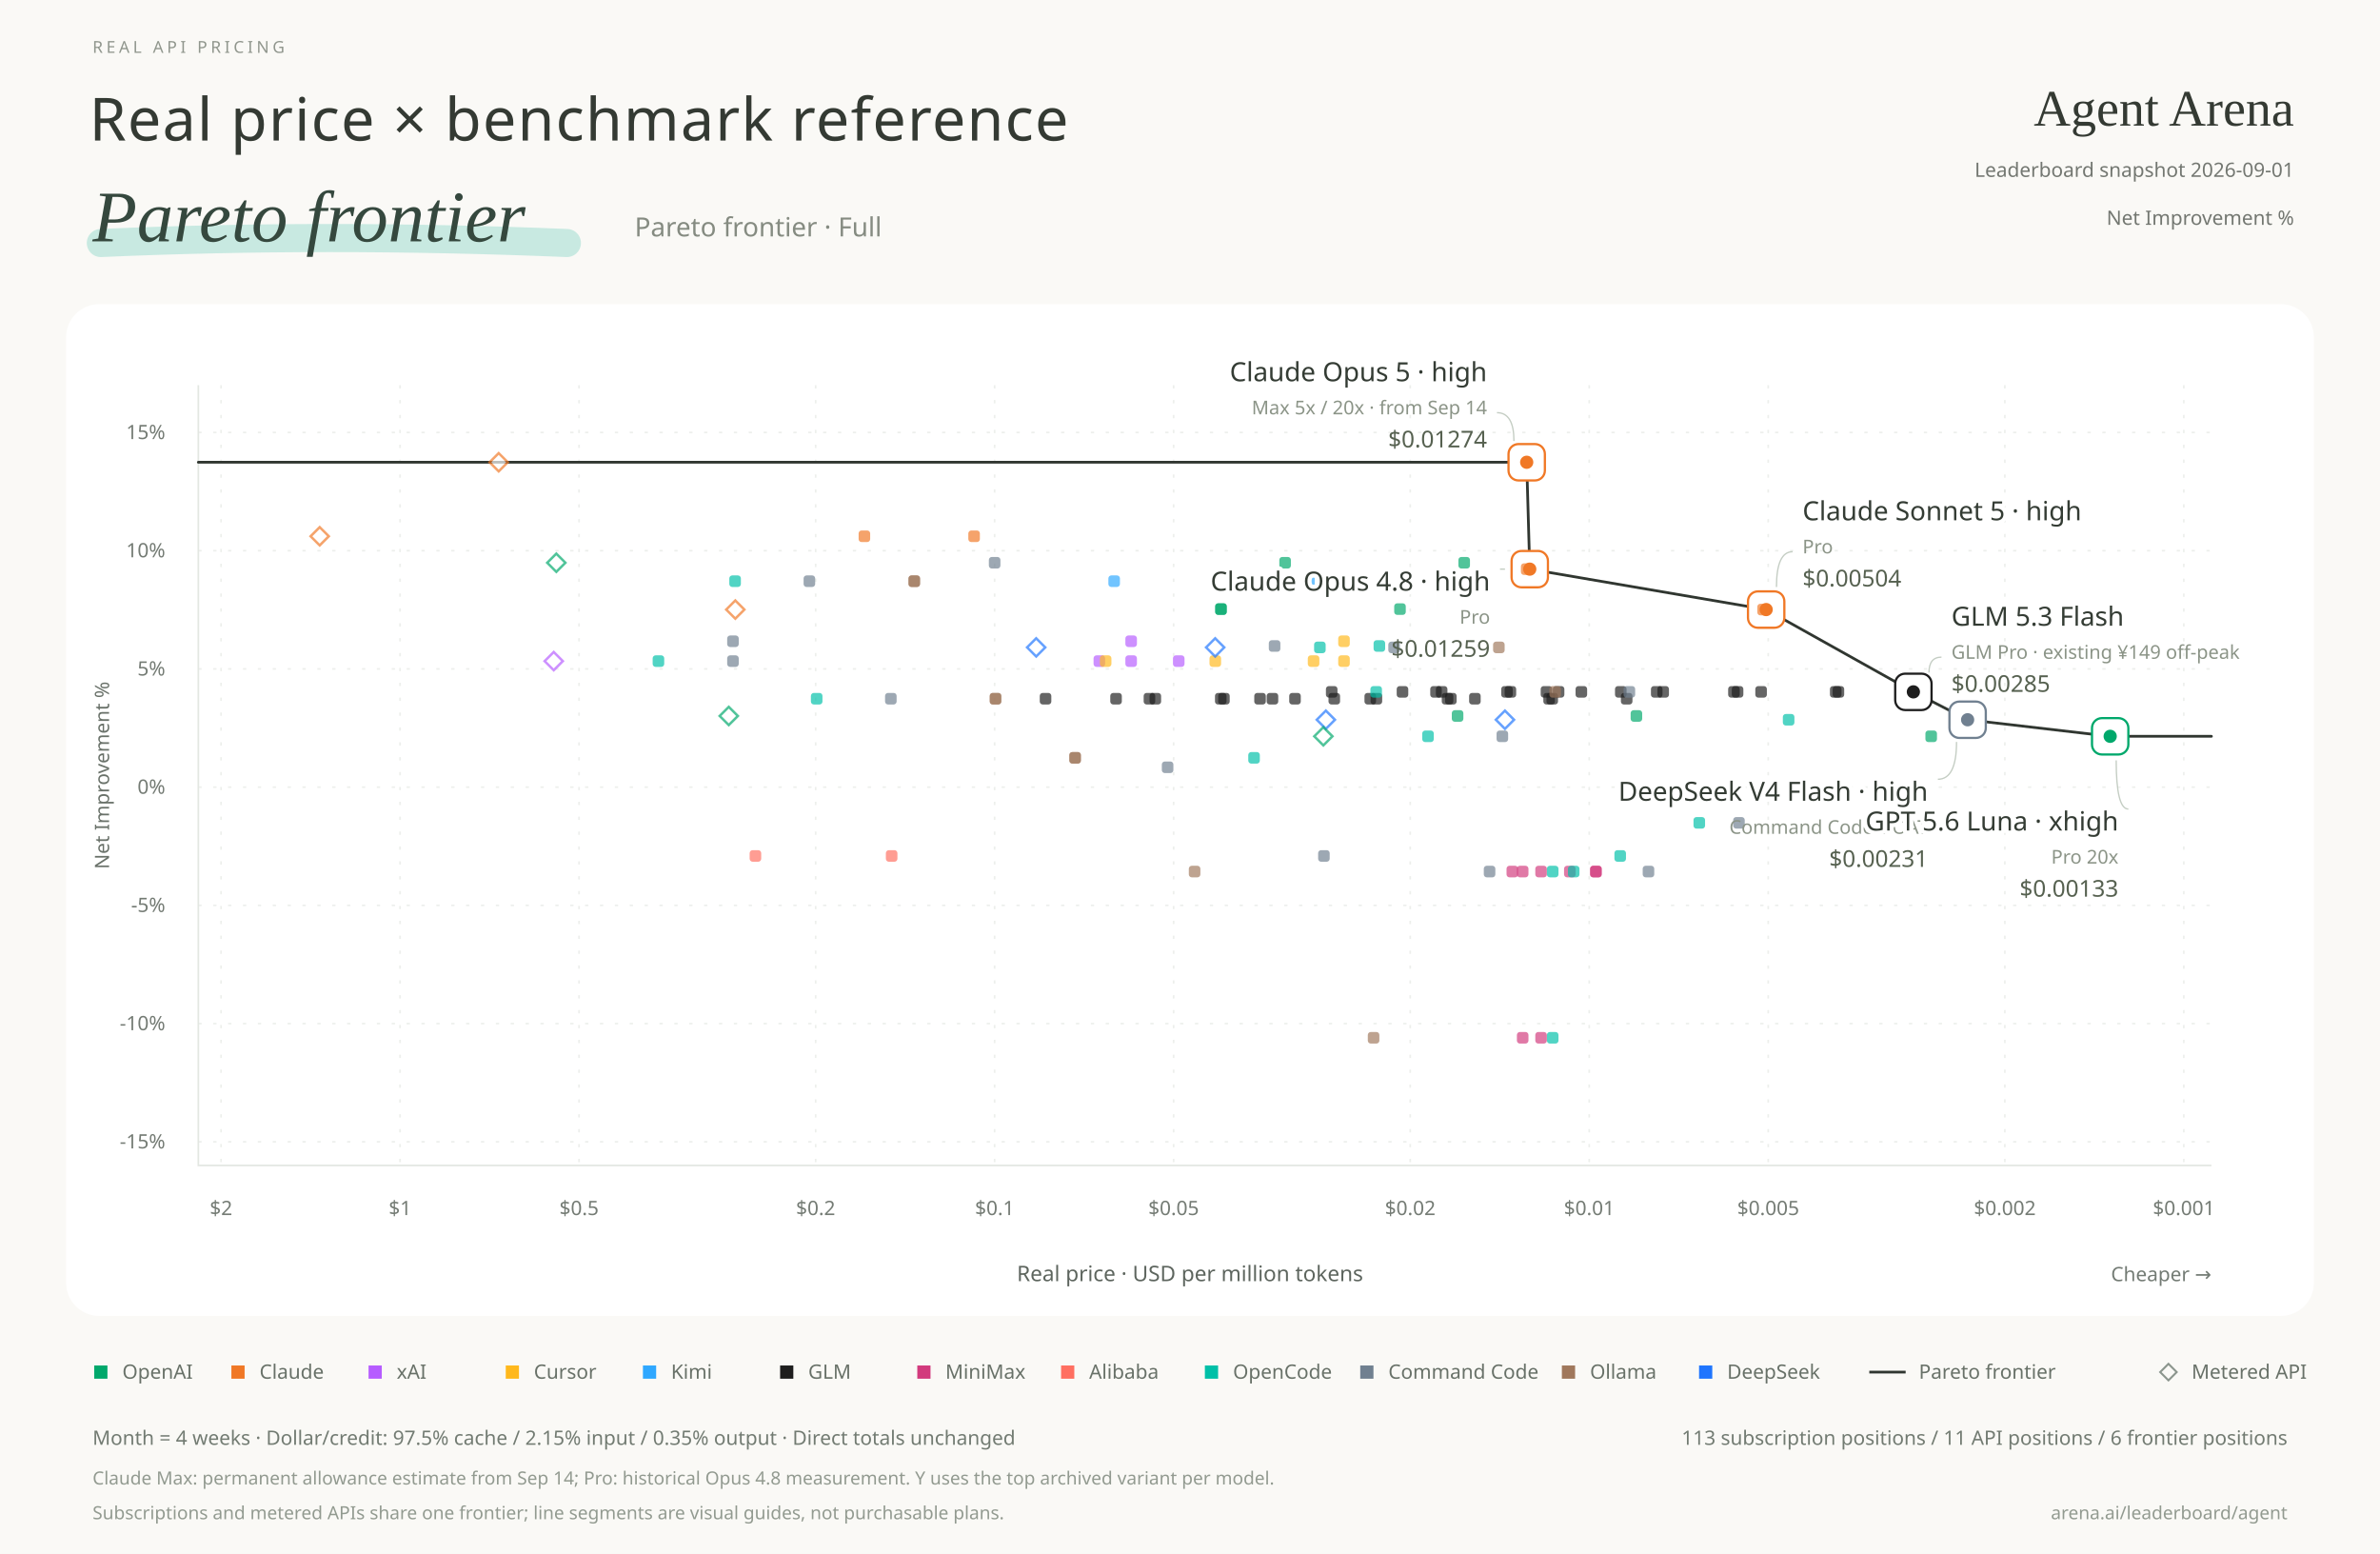
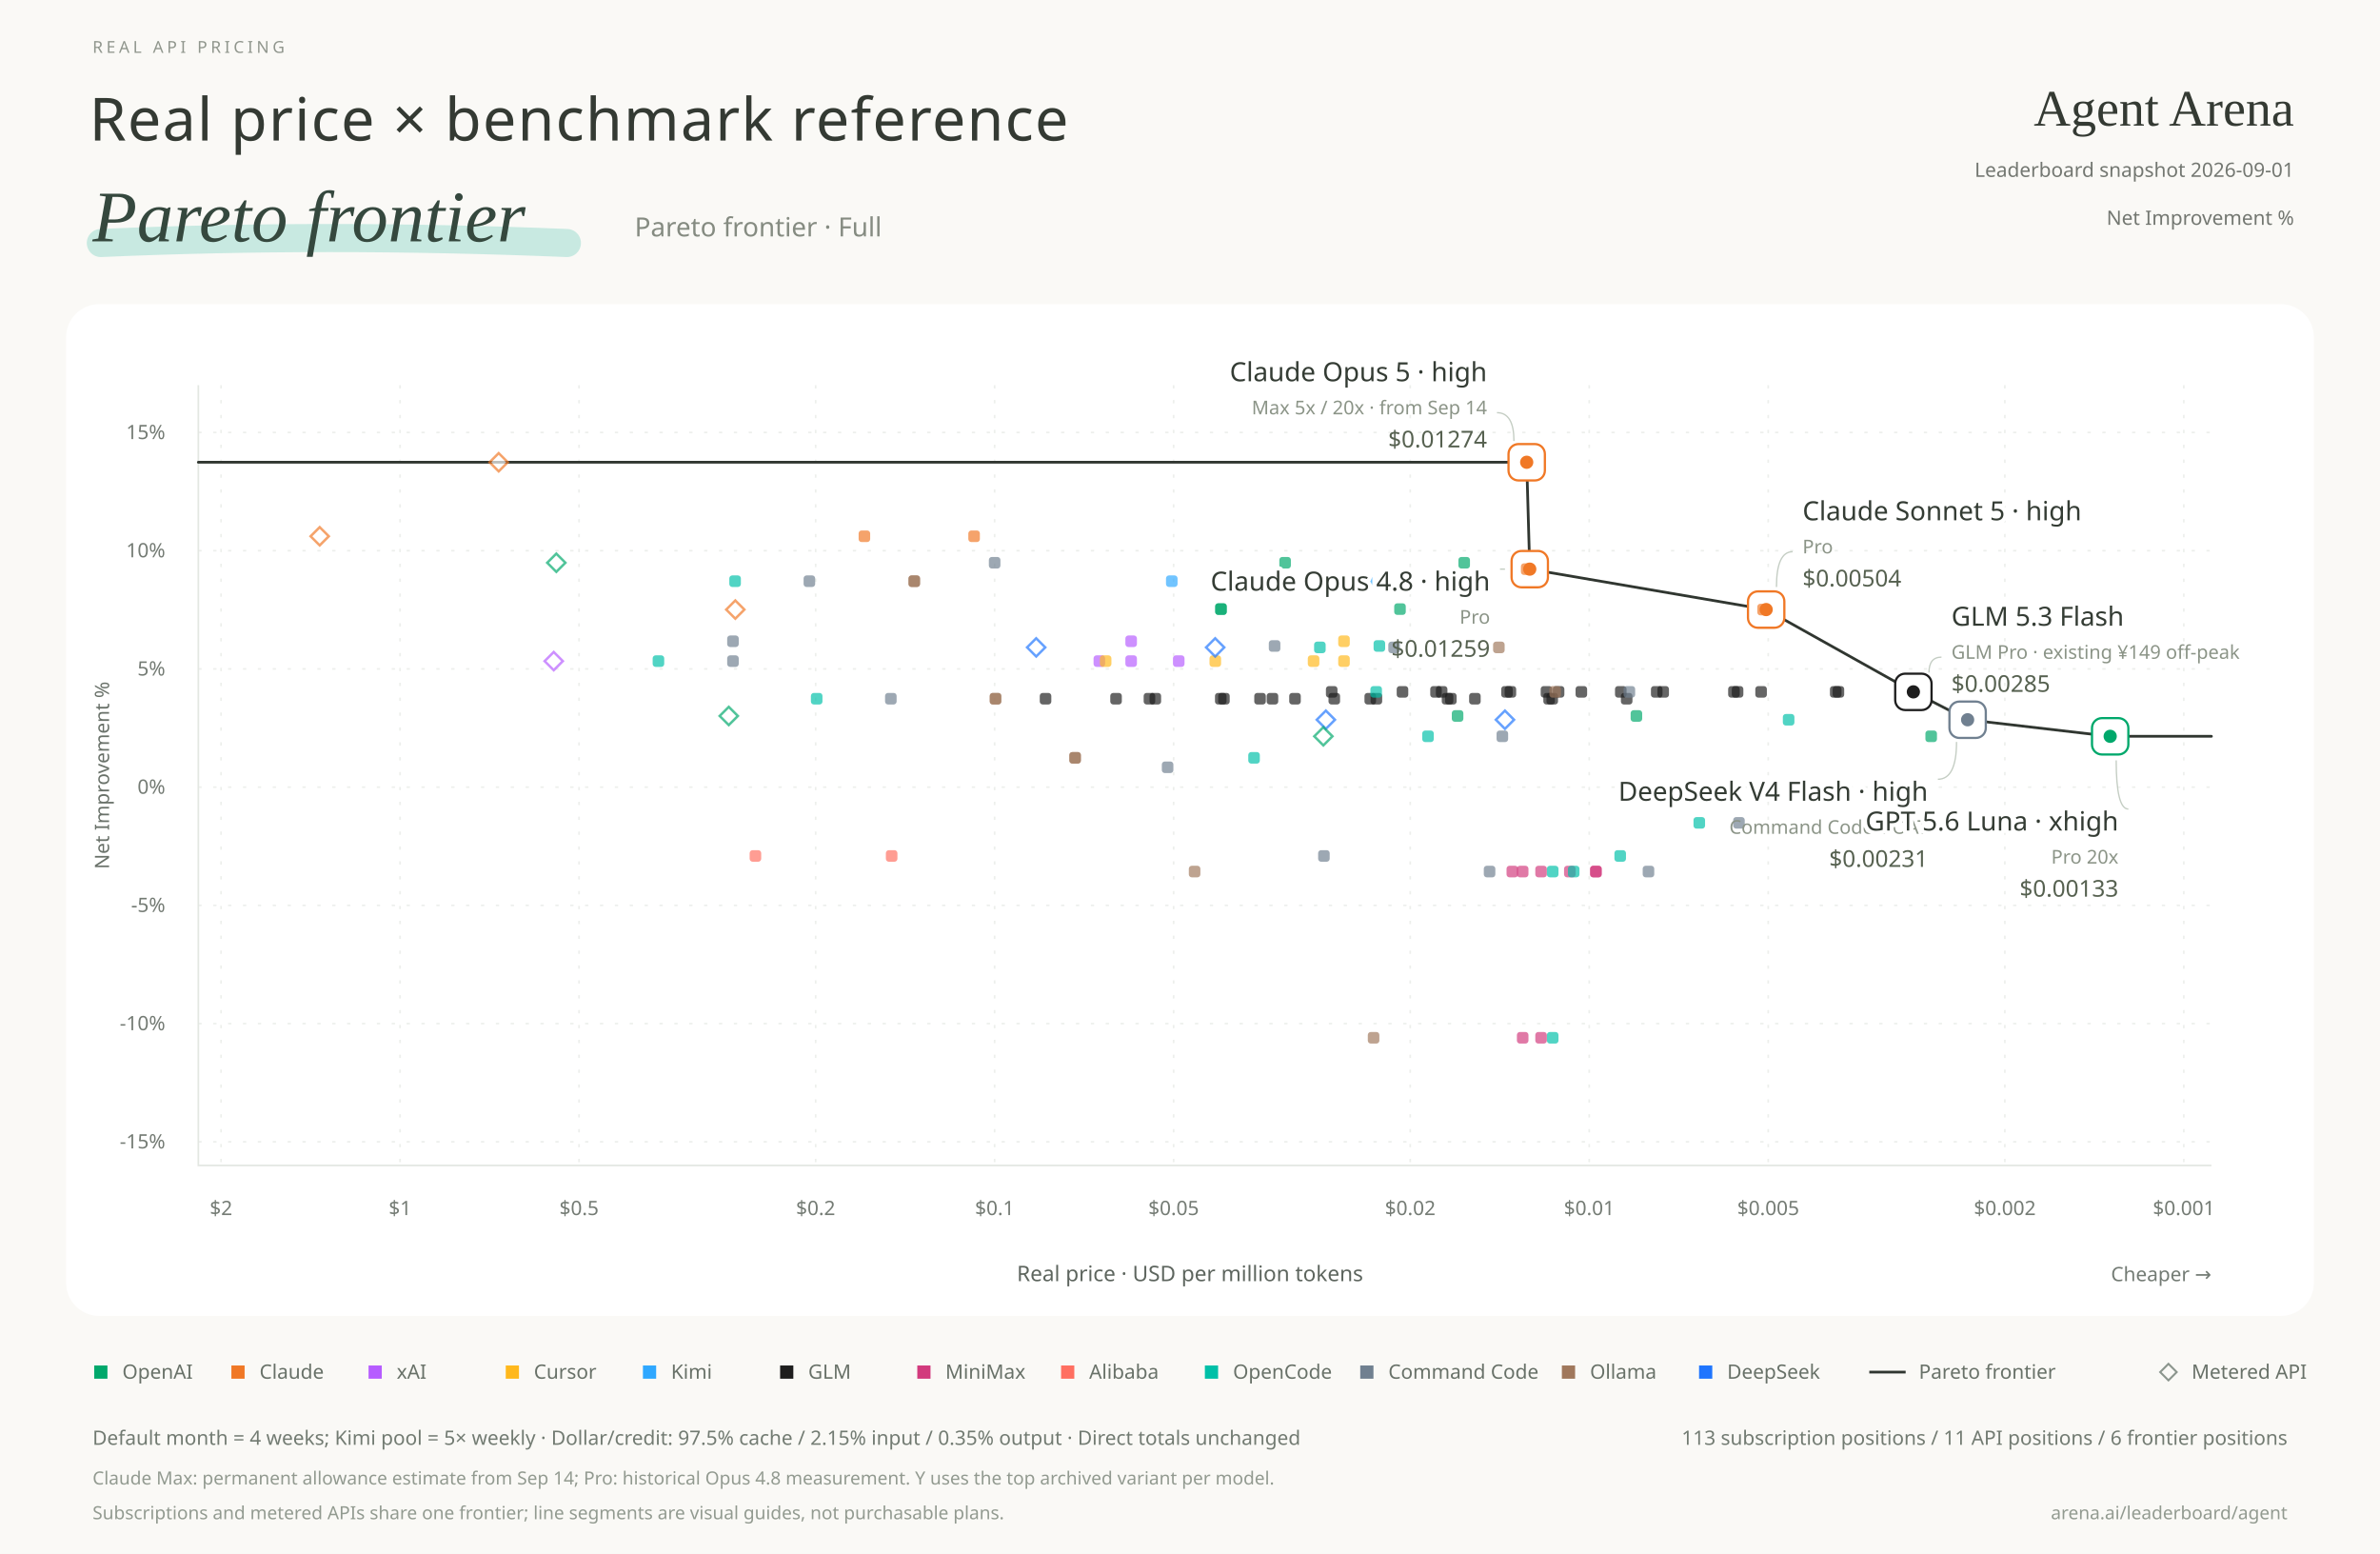
<svg xmlns="http://www.w3.org/2000/svg" width="1440" height="940" viewBox="0 0 1440 940" role="img" aria-labelledby="title desc">
  <style>text{font-family:"Microsoft YaHei","Segoe UI",sans-serif} .serif{font-family:"Times New Roman",serif} .number{font-family:"Segoe UI",sans-serif;font-variant-numeric:tabular-nums} .label-name{paint-order:stroke;stroke:#fff;stroke-width:5px;stroke-linejoin:round} .point:hover{opacity:1}</style>
  <rect width="1440" height="940" fill="#FAF9F6" />
  <text x="56.000" y="32.000" font-size="10" fill="#90968D" text-anchor="start" font-weight="400" letter-spacing="2.1">REAL API PRICING</text>
  <text x="54.000" y="85.000" font-size="36" fill="#343A33" text-anchor="start" font-weight="300" letter-spacing=".8">Real price × benchmark reference</text>
  <path d="M61 147 Q197 141 343 147" stroke="#9FDDD0" stroke-width="17" stroke-linecap="round" opacity=".55" fill="none" />
  <text x="56.000" y="146.000" font-size="44" fill="#35483E" text-anchor="start" font-weight="400" class="serif" font-style="italic">Pareto frontier</text>
  <text x="384.000" y="143.000" font-size="16" fill="#858B81" text-anchor="start" font-weight="300">Pareto frontier · Full</text>
  <text x="1388.000" y="76.000" font-size="31" fill="#343A33" text-anchor="end" font-weight="400" class="serif">Agent Arena</text>
  <text x="1388.000" y="107.000" font-size="12" fill="#737771" text-anchor="end" font-weight="400">Leaderboard snapshot  2026-09-01</text>
  <text x="1388.000" y="136.000" font-size="12" fill="#737771" text-anchor="end" font-weight="400">Net Improvement %</text>
  <rect x="40" y="184" width="1360" height="612" rx="20" fill="#FFFFFF" />
  <path d="M1321.304 233V705" stroke="#E8EBE7" stroke-dasharray="2 7" opacity=".8" />
  <text x="1321.304" y="735.000" font-size="12" fill="#747B74" text-anchor="middle" font-weight="400" class="number">$0.001</text>
  <path d="M1213.008 233V705" stroke="#E8EBE7" stroke-dasharray="2 7" opacity=".8" />
  <text x="1213.008" y="735.000" font-size="12" fill="#747B74" text-anchor="middle" font-weight="400" class="number">$0.002</text>
  <path d="M1069.848 233V705" stroke="#E8EBE7" stroke-dasharray="2 7" opacity=".8" />
  <text x="1069.848" y="735.000" font-size="12" fill="#747B74" text-anchor="middle" font-weight="400" class="number">$0.005</text>
  <path d="M961.552 233V705" stroke="#E8EBE7" stroke-dasharray="2 7" opacity=".8" />
  <text x="961.552" y="735.000" font-size="12" fill="#747B74" text-anchor="middle" font-weight="400" class="number">$0.01</text>
  <path d="M853.255 233V705" stroke="#E8EBE7" stroke-dasharray="2 7" opacity=".8" />
  <text x="853.255" y="735.000" font-size="12" fill="#747B74" text-anchor="middle" font-weight="400" class="number">$0.02</text>
  <path d="M710.095 233V705" stroke="#E8EBE7" stroke-dasharray="2 7" opacity=".8" />
  <text x="710.095" y="735.000" font-size="12" fill="#747B74" text-anchor="middle" font-weight="400" class="number">$0.05</text>
  <path d="M601.799 233V705" stroke="#E8EBE7" stroke-dasharray="2 7" opacity=".8" />
  <text x="601.799" y="735.000" font-size="12" fill="#747B74" text-anchor="middle" font-weight="400" class="number">$0.1</text>
  <path d="M493.503 233V705" stroke="#E8EBE7" stroke-dasharray="2 7" opacity=".8" />
  <text x="493.503" y="735.000" font-size="12" fill="#747B74" text-anchor="middle" font-weight="400" class="number">$0.2</text>
  <path d="M350.343 233V705" stroke="#E8EBE7" stroke-dasharray="2 7" opacity=".8" />
  <text x="350.343" y="735.000" font-size="12" fill="#747B74" text-anchor="middle" font-weight="400" class="number">$0.5</text>
  <path d="M242.047 233V705" stroke="#E8EBE7" stroke-dasharray="2 7" opacity=".8" />
  <text x="242.047" y="735.000" font-size="12" fill="#747B74" text-anchor="middle" font-weight="400" class="number">$1</text>
  <path d="M133.751 233V705" stroke="#E8EBE7" stroke-dasharray="2 7" opacity=".8" />
  <text x="133.751" y="735.000" font-size="12" fill="#747B74" text-anchor="middle" font-weight="400" class="number">$2</text>
  <path d="M120 690.697H1338" stroke="#E8EBE7" stroke-dasharray="2 7" opacity=".8" />
  <text x="100.000" y="694.697" font-size="12" fill="#747B74" text-anchor="end" font-weight="400" class="number">-15%</text>
  <path d="M120 619.182H1338" stroke="#E8EBE7" stroke-dasharray="2 7" opacity=".8" />
  <text x="100.000" y="623.182" font-size="12" fill="#747B74" text-anchor="end" font-weight="400" class="number">-10%</text>
  <path d="M120 547.667H1338" stroke="#E8EBE7" stroke-dasharray="2 7" opacity=".8" />
  <text x="100.000" y="551.667" font-size="12" fill="#747B74" text-anchor="end" font-weight="400" class="number">-5%</text>
  <path d="M120 476.152H1338" stroke="#E8EBE7" stroke-dasharray="2 7" opacity=".8" />
  <text x="100.000" y="480.152" font-size="12" fill="#747B74" text-anchor="end" font-weight="400" class="number">0%</text>
  <path d="M120 404.636H1338" stroke="#E8EBE7" stroke-dasharray="2 7" opacity=".8" />
  <text x="100.000" y="408.636" font-size="12" fill="#747B74" text-anchor="end" font-weight="400" class="number">5%</text>
  <path d="M120 333.121H1338" stroke="#E8EBE7" stroke-dasharray="2 7" opacity=".8" />
  <text x="100.000" y="337.121" font-size="12" fill="#747B74" text-anchor="end" font-weight="400" class="number">10%</text>
  <path d="M120 261.606H1338" stroke="#E8EBE7" stroke-dasharray="2 7" opacity=".8" />
  <text x="100.000" y="265.606" font-size="12" fill="#747B74" text-anchor="end" font-weight="400" class="number">15%</text>
  <path d="M120 233V705H1338" fill="none" stroke="#E3E7E2" />
  <text x="66.000" y="469.000" font-size="12" fill="#697169" text-anchor="middle" font-weight="400" transform="rotate(-90 66 469.0)">Net Improvement %</text>
  <text x="720.000" y="775.000" font-size="13" fill="#5D655E" text-anchor="middle" font-weight="400">Real price · USD per million tokens</text>
  <text x="1338.000" y="775.000" font-size="12" fill="#737B74" text-anchor="end" font-weight="400">Cheaper →</text>
  <path id="frontier" d="M120.000,279.628 L923.717,279.628 L925.567,344.278 L1068.603,368.736 L1157.672,418.510 L1190.494,435.388 L1276.748,445.400 L1338.000,445.400" fill="none" stroke="#303630" stroke-width="1.65" stroke-linecap="round" stroke-linejoin="round" />
  <g class="point" data-billing="subscription" data-frontier="false" data-price="0.03247" data-score="9.49" data-x="777.545" data-y="340.416" transform="translate(777.545 340.416)">
    <rect x="-3.5" y="-3.5" width="7" height="7" rx="1.8" fill="#00A86B" opacity=".68" />
  </g>
  <g class="point" data-billing="subscription" data-frontier="false" data-price="0.01623" data-score="9.49" data-x="885.889" data-y="340.416" transform="translate(885.889 340.416)">
    <rect x="-3.5" y="-3.5" width="7" height="7" rx="1.8" fill="#00A86B" opacity=".68" />
  </g>
  <g class="point" data-billing="subscription" data-frontier="false" data-price="0.00266" data-score="2.15" data-x="1168.452" data-y="445.400" transform="translate(1168.452 445.400)">
    <rect x="-3.5" y="-3.5" width="7" height="7" rx="1.8" fill="#00A86B" opacity=".68" />
  </g>
  <g class="point" data-billing="subscription" data-frontier="true" data-price="0.00133" data-score="2.15" data-x="1276.748" data-y="445.400" transform="translate(1276.748 445.400)">
    <rect x="-11" y="-11" width="22" height="22" rx="6" fill="#FFF" stroke="#00A86B" stroke-width="1.35" />
    <circle r="4" fill="#00A86B" />
  </g>
  <g class="point" data-billing="subscription" data-frontier="true" data-price="0.01259" data-score="9.22" data-x="925.567" data-y="344.278" transform="translate(925.567 344.278)">
    <rect x="-11" y="-11" width="22" height="22" rx="6" fill="#FFF" stroke="#F07826" stroke-width="1.35" />
    <circle r="4" fill="#F07826" />
  </g>
  <g class="point" data-billing="subscription" data-frontier="true" data-price="0.01274" data-score="13.74" data-x="923.717" data-y="279.628" transform="translate(923.717 279.628)">
    <rect x="-11" y="-11" width="22" height="22" rx="6" fill="#FFF" stroke="#F07826" stroke-width="1.35" />
    <circle r="4" fill="#F07826" />
  </g>
  <g class="point" data-billing="subscription" data-frontier="false" data-price="0.05894" data-score="5.33" data-x="684.395" data-y="399.916" transform="translate(684.395 399.916)">
    <rect x="-3.5" y="-3.5" width="7" height="7" rx="1.8" fill="#B65CFF" opacity=".68" />
  </g>
  <g class="point" data-billing="subscription" data-frontier="false" data-price="0.04902" data-score="5.33" data-x="713.188" data-y="399.916" transform="translate(713.188 399.916)">
    <rect x="-3.5" y="-3.5" width="7" height="7" rx="1.8" fill="#B65CFF" opacity=".68" />
  </g>
  <g class="point" data-billing="subscription" data-frontier="false" data-price="0.06667" data-score="5.33" data-x="665.141" data-y="399.916" transform="translate(665.141 399.916)">
    <rect x="-3.5" y="-3.5" width="7" height="7" rx="1.8" fill="#B65CFF" opacity=".68" />
  </g>
  <g class="point" data-billing="subscription" data-frontier="false" data-price="0.02585" data-score="5.33" data-x="813.168" data-y="399.916" transform="translate(813.168 399.916)">
    <rect x="-3.5" y="-3.5" width="7" height="7" rx="1.8" fill="#FFB81C" opacity=".68" />
  </g>
  <g class="point" data-billing="subscription" data-frontier="false" data-price="0.06506" data-score="5.33" data-x="668.960" data-y="399.916" transform="translate(668.960 399.916)">
    <rect x="-3.5" y="-3.5" width="7" height="7" rx="1.8" fill="#FFB81C" opacity=".68" />
  </g>
  <g class="point" data-billing="subscription" data-frontier="false" data-price="0.04255" data-score="5.33" data-x="735.303" data-y="399.916" transform="translate(735.303 399.916)">
    <rect x="-3.5" y="-3.5" width="7" height="7" rx="1.8" fill="#FFB81C" opacity=".68" />
  </g>
  <g class="point" data-billing="subscription" data-frontier="false" data-price="0.02908" data-score="5.33" data-x="794.772" data-y="399.916" transform="translate(794.772 399.916)">
    <rect x="-3.5" y="-3.5" width="7" height="7" rx="1.8" fill="#FFB81C" opacity=".68" />
  </g>
-   <g class="point" data-billing="subscription" data-frontier="false" data-price="0.02529" data-score="8.71" data-x="816.590" data-y="351.572" transform="translate(816.590 351.572)">
+   <g class="point" data-billing="subscription" data-frontier="false" data-price="0.02023" data-score="8.71" data-x="851.469" data-y="351.572" transform="translate(851.469 351.572)">
    <rect x="-3.5" y="-3.5" width="7" height="7" rx="1.8" fill="#2FA8FF" opacity=".68" />
  </g>
-   <g class="point" data-billing="subscription" data-frontier="false" data-price="0.06295" data-score="8.71" data-x="674.111" data-y="351.572" transform="translate(674.111 351.572)">
+   <g class="point" data-billing="subscription" data-frontier="false" data-price="0.05036" data-score="8.71" data-x="708.975" data-y="351.572" transform="translate(708.975 351.572)">
    <rect x="-3.5" y="-3.5" width="7" height="7" rx="1.8" fill="#2FA8FF" opacity=".68" />
  </g>
-   <g class="point" data-billing="subscription" data-frontier="false" data-price="0.02961" data-score="8.71" data-x="791.950" data-y="351.572" transform="translate(791.950 351.572)">
+   <g class="point" data-billing="subscription" data-frontier="false" data-price="0.02369" data-score="8.71" data-x="826.801" data-y="351.572" transform="translate(826.801 351.572)">
    <rect x="-3.5" y="-3.5" width="7" height="7" rx="1.8" fill="#2FA8FF" opacity=".68" />
  </g>
  <g class="point" data-billing="subscription" data-frontier="false" data-price="0.08211" data-score="3.74" data-x="632.595" data-y="422.658" transform="translate(632.595 422.658)">
    <rect x="-3.5" y="-3.5" width="7" height="7" rx="1.8" fill="#1E1E1E" opacity=".68" />
  </g>
  <g class="point" data-billing="subscription" data-frontier="false" data-price="0.05491" data-score="3.74" data-x="695.460" data-y="422.658" transform="translate(695.460 422.658)">
    <rect x="-3.5" y="-3.5" width="7" height="7" rx="1.8" fill="#1E1E1E" opacity=".68" />
  </g>
  <g class="point" data-billing="subscription" data-frontier="false" data-price="0.04115" data-score="3.74" data-x="740.531" data-y="422.658" transform="translate(740.531 422.658)">
    <rect x="-3.5" y="-3.5" width="7" height="7" rx="1.8" fill="#1E1E1E" opacity=".68" />
  </g>
  <g class="point" data-billing="subscription" data-frontier="false" data-price="0.02711" data-score="4.03" data-x="805.732" data-y="418.510" transform="translate(805.732 418.510)">
    <rect x="-3.5" y="-3.5" width="7" height="7" rx="1.8" fill="#1E1E1E" opacity=".68" />
  </g>
  <g class="point" data-billing="subscription" data-frontier="false" data-price="0.0181" data-score="4.03" data-x="868.851" data-y="418.510" transform="translate(868.851 418.510)">
    <rect x="-3.5" y="-3.5" width="7" height="7" rx="1.8" fill="#1E1E1E" opacity=".68" />
  </g>
  <g class="point" data-billing="subscription" data-frontier="false" data-price="0.01357" data-score="4.03" data-x="913.856" data-y="418.510" transform="translate(913.856 418.510)">
    <rect x="-3.5" y="-3.5" width="7" height="7" rx="1.8" fill="#1E1E1E" opacity=".68" />
  </g>
  <g class="point" data-billing="subscription" data-frontier="false" data-price="0.0341" data-score="3.74" data-x="769.892" data-y="422.658" transform="translate(769.892 422.658)">
    <rect x="-3.5" y="-3.5" width="7" height="7" rx="1.8" fill="#1E1E1E" opacity=".68" />
  </g>
  <g class="point" data-billing="subscription" data-frontier="false" data-price="0.0228" data-score="3.74" data-x="832.784" data-y="422.658" transform="translate(832.784 422.658)">
    <rect x="-3.5" y="-3.5" width="7" height="7" rx="1.8" fill="#1E1E1E" opacity=".68" />
  </g>
  <g class="point" data-billing="subscription" data-frontier="false" data-price="0.01709" data-score="3.74" data-x="877.822" data-y="422.658" transform="translate(877.822 422.658)">
    <rect x="-3.5" y="-3.5" width="7" height="7" rx="1.8" fill="#1E1E1E" opacity=".68" />
  </g>
  <g class="point" data-billing="subscription" data-frontier="false" data-price="0.01126" data-score="4.03" data-x="943.010" data-y="418.510" transform="translate(943.010 418.510)">
    <rect x="-3.5" y="-3.5" width="7" height="7" rx="1.8" fill="#1E1E1E" opacity=".68" />
  </g>
  <g class="point" data-billing="subscription" data-frontier="false" data-price="0.00751" data-score="4.03" data-x="1006.290" data-y="418.510" transform="translate(1006.290 418.510)">
    <rect x="-3.5" y="-3.5" width="7" height="7" rx="1.8" fill="#1E1E1E" opacity=".68" />
  </g>
  <g class="point" data-billing="subscription" data-frontier="false" data-price="0.00563" data-score="4.03" data-x="1051.307" data-y="418.510" transform="translate(1051.307 418.510)">
    <rect x="-3.5" y="-3.5" width="7" height="7" rx="1.8" fill="#1E1E1E" opacity=".68" />
  </g>
  <g class="point" data-billing="subscription" data-frontier="false" data-price="0.06249" data-score="3.74" data-x="675.257" data-y="422.658" transform="translate(675.257 422.658)">
    <rect x="-3.5" y="-3.5" width="7" height="7" rx="1.8" fill="#1E1E1E" opacity=".68" />
  </g>
  <g class="point" data-billing="subscription" data-frontier="false" data-price="0.04166" data-score="3.74" data-x="738.606" data-y="422.658" transform="translate(738.606 422.658)">
    <rect x="-3.5" y="-3.5" width="7" height="7" rx="1.8" fill="#1E1E1E" opacity=".68" />
  </g>
  <g class="point" data-billing="subscription" data-frontier="false" data-price="0.03125" data-score="3.74" data-x="783.528" data-y="422.658" transform="translate(783.528 422.658)">
    <rect x="-3.5" y="-3.5" width="7" height="7" rx="1.8" fill="#1E1E1E" opacity=".68" />
  </g>
  <g class="point" data-billing="subscription" data-frontier="false" data-price="0.02061" data-score="4.03" data-x="848.561" data-y="418.510" transform="translate(848.561 418.510)">
    <rect x="-3.5" y="-3.5" width="7" height="7" rx="1.8" fill="#1E1E1E" opacity=".68" />
  </g>
  <g class="point" data-billing="subscription" data-frontier="false" data-price="0.01375" data-score="4.03" data-x="911.797" data-y="418.510" transform="translate(911.797 418.510)">
    <rect x="-3.5" y="-3.5" width="7" height="7" rx="1.8" fill="#1E1E1E" opacity=".68" />
  </g>
  <g class="point" data-billing="subscription" data-frontier="false" data-price="0.01031" data-score="4.03" data-x="956.782" data-y="418.510" transform="translate(956.782 418.510)">
    <rect x="-3.5" y="-3.5" width="7" height="7" rx="1.8" fill="#1E1E1E" opacity=".68" />
  </g>
  <g class="point" data-billing="subscription" data-frontier="false" data-price="0.01731" data-score="3.74" data-x="875.824" data-y="422.658" transform="translate(875.824 422.658)">
    <rect x="-3.5" y="-3.5" width="7" height="7" rx="1.8" fill="#1E1E1E" opacity=".68" />
  </g>
  <g class="point" data-billing="subscription" data-frontier="false" data-price="0.01154" data-score="3.74" data-x="939.173" data-y="422.658" transform="translate(939.173 422.658)">
    <rect x="-3.5" y="-3.5" width="7" height="7" rx="1.8" fill="#1E1E1E" opacity=".68" />
  </g>
  <g class="point" data-billing="subscription" data-frontier="false" data-price="0.00865" data-score="3.74" data-x="984.210" data-y="422.658" transform="translate(984.210 422.658)">
    <rect x="-3.5" y="-3.5" width="7" height="7" rx="1.8" fill="#1E1E1E" opacity=".68" />
  </g>
  <g class="point" data-billing="subscription" data-frontier="false" data-price="0.00571" data-score="4.03" data-x="1049.102" data-y="418.510" transform="translate(1049.102 418.510)">
    <rect x="-3.5" y="-3.5" width="7" height="7" rx="1.8" fill="#1E1E1E" opacity=".68" />
  </g>
  <g class="point" data-billing="subscription" data-frontier="false" data-price="0.00381" data-score="4.03" data-x="1112.315" data-y="418.510" transform="translate(1112.315 418.510)">
    <rect x="-3.5" y="-3.5" width="7" height="7" rx="1.8" fill="#1E1E1E" opacity=".68" />
  </g>
  <g class="point" data-billing="subscription" data-frontier="true" data-price="0.00285" data-score="4.03" data-x="1157.672" data-y="418.510" transform="translate(1157.672 418.510)">
    <rect x="-11" y="-11" width="22" height="22" rx="6" fill="#FFF" stroke="#1E1E1E" stroke-width="1.35" />
    <circle r="4" fill="#1E1E1E" />
  </g>
  <g class="point" data-billing="subscription" data-frontier="false" data-price="0.05367" data-score="3.74" data-x="699.029" data-y="422.658" transform="translate(699.029 422.658)">
    <rect x="-3.5" y="-3.5" width="7" height="7" rx="1.8" fill="#1E1E1E" opacity=".68" />
  </g>
  <g class="point" data-billing="subscription" data-frontier="false" data-price="0.03578" data-score="3.74" data-x="762.378" data-y="422.658" transform="translate(762.378 422.658)">
    <rect x="-3.5" y="-3.5" width="7" height="7" rx="1.8" fill="#1E1E1E" opacity=".68" />
  </g>
  <g class="point" data-billing="subscription" data-frontier="false" data-price="0.02684" data-score="3.74" data-x="807.296" data-y="422.658" transform="translate(807.296 422.658)">
    <rect x="-3.5" y="-3.5" width="7" height="7" rx="1.8" fill="#1E1E1E" opacity=".68" />
  </g>
  <g class="point" data-billing="subscription" data-frontier="false" data-price="0.01771" data-score="4.03" data-x="872.254" data-y="418.510" transform="translate(872.254 418.510)">
    <rect x="-3.5" y="-3.5" width="7" height="7" rx="1.8" fill="#1E1E1E" opacity=".68" />
  </g>
  <g class="point" data-billing="subscription" data-frontier="false" data-price="0.0118" data-score="4.03" data-x="935.692" data-y="418.510" transform="translate(935.692 418.510)">
    <rect x="-3.5" y="-3.5" width="7" height="7" rx="1.8" fill="#1E1E1E" opacity=".68" />
  </g>
  <g class="point" data-billing="subscription" data-frontier="false" data-price="0.00885" data-score="4.03" data-x="980.639" data-y="418.510" transform="translate(980.639 418.510)">
    <rect x="-3.5" y="-3.5" width="7" height="7" rx="1.8" fill="#1E1E1E" opacity=".68" />
  </g>
  <g class="point" data-billing="subscription" data-frontier="false" data-price="0.02335" data-score="3.74" data-x="829.059" data-y="422.658" transform="translate(829.059 422.658)">
    <rect x="-3.5" y="-3.5" width="7" height="7" rx="1.8" fill="#1E1E1E" opacity=".68" />
  </g>
  <g class="point" data-billing="subscription" data-frontier="false" data-price="0.01557" data-score="3.74" data-x="892.375" data-y="422.658" transform="translate(892.375 422.658)">
    <rect x="-3.5" y="-3.5" width="7" height="7" rx="1.8" fill="#1E1E1E" opacity=".68" />
  </g>
  <g class="point" data-billing="subscription" data-frontier="false" data-price="0.01168" data-score="3.74" data-x="937.289" data-y="422.658" transform="translate(937.289 422.658)">
    <rect x="-3.5" y="-3.5" width="7" height="7" rx="1.8" fill="#1E1E1E" opacity=".68" />
  </g>
  <g class="point" data-billing="subscription" data-frontier="false" data-price="0.0077" data-score="4.03" data-x="1002.387" data-y="418.510" transform="translate(1002.387 418.510)">
    <rect x="-3.5" y="-3.5" width="7" height="7" rx="1.8" fill="#1E1E1E" opacity=".68" />
  </g>
  <g class="point" data-billing="subscription" data-frontier="false" data-price="0.00514" data-score="4.03" data-x="1065.533" data-y="418.510" transform="translate(1065.533 418.510)">
    <rect x="-3.5" y="-3.5" width="7" height="7" rx="1.8" fill="#1E1E1E" opacity=".68" />
  </g>
  <g class="point" data-billing="subscription" data-frontier="false" data-price="0.00385" data-score="4.03" data-x="1110.683" data-y="418.510" transform="translate(1110.683 418.510)">
    <rect x="-3.5" y="-3.5" width="7" height="7" rx="1.8" fill="#1E1E1E" opacity=".68" />
  </g>
  <g class="point" data-billing="subscription" data-frontier="false" data-price="0.01205" data-score="-3.57" data-x="932.416" data-y="527.213" transform="translate(932.416 527.213)">
    <rect x="-3.5" y="-3.5" width="7" height="7" rx="1.8" fill="#D23A7D" opacity=".68" />
  </g>
  <g class="point" data-billing="subscription" data-frontier="false" data-price="0.00975" data-score="-3.57" data-x="965.507" data-y="527.213" transform="translate(965.507 527.213)">
    <rect x="-3.5" y="-3.5" width="7" height="7" rx="1.8" fill="#D23A7D" opacity=".68" />
  </g>
  <g class="point" data-billing="subscription" data-frontier="false" data-price="0.00974" data-score="-3.57" data-x="965.667" data-y="527.213" transform="translate(965.667 527.213)">
    <rect x="-3.5" y="-3.5" width="7" height="7" rx="1.8" fill="#D23A7D" opacity=".68" />
  </g>
  <g class="point" data-billing="subscription" data-frontier="false" data-price="0.01294" data-score="-3.57" data-x="921.283" data-y="527.213" transform="translate(921.283 527.213)">
    <rect x="-3.5" y="-3.5" width="7" height="7" rx="1.8" fill="#D23A7D" opacity=".68" />
  </g>
  <g class="point" data-billing="subscription" data-frontier="false" data-price="0.01078" data-score="-3.57" data-x="949.817" data-y="527.213" transform="translate(949.817 527.213)">
    <rect x="-3.5" y="-3.5" width="7" height="7" rx="1.8" fill="#D23A7D" opacity=".68" />
  </g>
  <g class="point" data-billing="subscription" data-frontier="false" data-price="0.01347" data-score="-3.57" data-x="915.011" data-y="527.213" transform="translate(915.011 527.213)">
    <rect x="-3.5" y="-3.5" width="7" height="7" rx="1.8" fill="#D23A7D" opacity=".68" />
  </g>
  <g class="point" data-billing="subscription" data-frontier="false" data-price="0.14901" data-score="-2.91" data-x="539.485" data-y="517.773" transform="translate(539.485 517.773)">
    <rect x="-3.5" y="-3.5" width="7" height="7" rx="1.8" fill="#FF6F61" opacity=".68" />
  </g>
  <g class="point" data-billing="subscription" data-frontier="false" data-price="0.25253" data-score="-2.91" data-x="457.066" data-y="517.773" transform="translate(457.066 517.773)">
    <rect x="-3.5" y="-3.5" width="7" height="7" rx="1.8" fill="#FF6F61" opacity=".68" />
  </g>
  <g class="point" data-billing="subscription" data-frontier="false" data-price="0.36765" data-score="5.33" data-x="398.383" data-y="399.916" transform="translate(398.383 399.916)">
    <rect x="-3.5" y="-3.5" width="7" height="7" rx="1.8" fill="#00C0A8" opacity=".68" />
  </g>
  <g class="point" data-billing="subscription" data-frontier="false" data-price="0.01867" data-score="2.15" data-x="864.007" data-y="445.400" transform="translate(864.007 445.400)">
    <rect x="-3.5" y="-3.5" width="7" height="7" rx="1.8" fill="#00C0A8" opacity=".68" />
  </g>
  <g class="point" data-billing="subscription" data-frontier="false" data-price="0.02282" data-score="4.03" data-x="832.647" data-y="418.510" transform="translate(832.647 418.510)">
    <rect x="-3.5" y="-3.5" width="7" height="7" rx="1.8" fill="#00C0A8" opacity=".68" />
  </g>
  <g class="point" data-billing="subscription" data-frontier="false" data-price="0.1992" data-score="3.74" data-x="494.129" data-y="422.658" transform="translate(494.129 422.658)">
    <rect x="-3.5" y="-3.5" width="7" height="7" rx="1.8" fill="#00C0A8" opacity=".68" />
  </g>
  <g class="point" data-billing="subscription" data-frontier="false" data-price="0.27322" data-score="8.71" data-x="444.763" data-y="351.572" transform="translate(444.763 351.572)">
    <rect x="-3.5" y="-3.5" width="7" height="7" rx="1.8" fill="#00C0A8" opacity=".68" />
  </g>
  <g class="point" data-billing="subscription" data-frontier="false" data-price="0.03662" data-score="1.24" data-x="758.753" data-y="458.416" transform="translate(758.753 458.416)">
    <rect x="-3.5" y="-3.5" width="7" height="7" rx="1.8" fill="#00C0A8" opacity=".68" />
  </g>
  <g class="point" data-billing="subscription" data-frontier="false" data-price="0.01062" data-score="-3.57" data-x="952.153" data-y="527.213" transform="translate(952.153 527.213)">
    <rect x="-3.5" y="-3.5" width="7" height="7" rx="1.8" fill="#00C0A8" opacity=".68" />
  </g>
  <g class="point" data-billing="subscription" data-frontier="false" data-price="0.01152" data-score="-3.57" data-x="939.444" data-y="527.213" transform="translate(939.444 527.213)">
    <rect x="-3.5" y="-3.5" width="7" height="7" rx="1.8" fill="#00C0A8" opacity=".68" />
  </g>
  <g class="point" data-billing="subscription" data-frontier="false" data-price="0.01152" data-score="-10.6" data-x="939.444" data-y="627.764" transform="translate(939.444 627.764)">
    <rect x="-3.5" y="-3.5" width="7" height="7" rx="1.8" fill="#00C0A8" opacity=".68" />
  </g>
  <g class="point" data-billing="subscription" data-frontier="false" data-price="0.00887" data-score="-2.91" data-x="980.286" data-y="517.773" transform="translate(980.286 517.773)">
    <rect x="-3.5" y="-3.5" width="7" height="7" rx="1.8" fill="#00C0A8" opacity=".68" />
  </g>
  <g class="point" data-billing="subscription" data-frontier="false" data-price="0.02838" data-score="5.91" data-x="798.579" data-y="391.621" transform="translate(798.579 391.621)">
    <rect x="-3.5" y="-3.5" width="7" height="7" rx="1.8" fill="#00C0A8" opacity=".68" />
  </g>
  <g class="point" data-billing="subscription" data-frontier="false" data-price="0.00462" data-score="2.85" data-x="1082.197" data-y="435.388" transform="translate(1082.197 435.388)">
    <rect x="-3.5" y="-3.5" width="7" height="7" rx="1.8" fill="#00C0A8" opacity=".68" />
  </g>
  <g class="point" data-billing="subscription" data-frontier="false" data-price="0.02254" data-score="5.97" data-x="834.576" data-y="390.762" transform="translate(834.576 390.762)">
    <rect x="-3.5" y="-3.5" width="7" height="7" rx="1.8" fill="#00C0A8" opacity=".68" />
  </g>
  <g class="point" data-billing="subscription" data-frontier="false" data-price="0.00653" data-score="-1.51" data-x="1028.137" data-y="497.749" transform="translate(1028.137 497.749)">
    <rect x="-3.5" y="-3.5" width="7" height="7" rx="1.8" fill="#00C0A8" opacity=".68" />
  </g>
  <g class="point" data-billing="subscription" data-frontier="false" data-price="0.1" data-score="9.49" data-x="601.799" data-y="340.416" transform="translate(601.799 340.416)">
    <rect x="-3.5" y="-3.5" width="7" height="7" rx="1.8" fill="#708090" opacity=".68" />
  </g>
  <g class="point" data-billing="subscription" data-frontier="false" data-price="0.0056" data-score="-1.51" data-x="1052.141" data-y="497.749" transform="translate(1052.141 497.749)">
    <rect x="-3.5" y="-3.5" width="7" height="7" rx="1.8" fill="#708090" opacity=".68" />
  </g>
  <g class="point" data-billing="subscription" data-frontier="true" data-price="0.00231" data-score="2.85" data-x="1190.494" data-y="435.388" transform="translate(1190.494 435.388)">
    <rect x="-11" y="-11" width="22" height="22" rx="6" fill="#FFF" stroke="#708090" stroke-width="1.35" />
    <circle r="4" fill="#708090" />
  </g>
  <g class="point" data-billing="subscription" data-frontier="false" data-price="0.01471" data-score="-3.57" data-x="901.253" data-y="527.213" transform="translate(901.253 527.213)">
    <rect x="-3.5" y="-3.5" width="7" height="7" rx="1.8" fill="#708090" opacity=".68" />
  </g>
  <g class="point" data-billing="subscription" data-frontier="false" data-price="0.00856" data-score="4.03" data-x="985.844" data-y="418.510" transform="translate(985.844 418.510)">
    <rect x="-3.5" y="-3.5" width="7" height="7" rx="1.8" fill="#708090" opacity=".68" />
  </g>
  <g class="point" data-billing="subscription" data-frontier="false" data-price="0.02794" data-score="-2.91" data-x="801.021" data-y="517.773" transform="translate(801.021 517.773)">
    <rect x="-3.5" y="-3.5" width="7" height="7" rx="1.8" fill="#708090" opacity=".68" />
  </g>
  <g class="point" data-billing="subscription" data-frontier="false" data-price="0.02129" data-score="5.91" data-x="843.490" data-y="391.621" transform="translate(843.490 391.621)">
    <rect x="-3.5" y="-3.5" width="7" height="7" rx="1.8" fill="#708090" opacity=".68" />
  </g>
  <g class="point" data-billing="subscription" data-frontier="false" data-price="0.014" data-score="2.15" data-x="908.982" data-y="445.400" transform="translate(908.982 445.400)">
    <rect x="-3.5" y="-3.5" width="7" height="7" rx="1.8" fill="#708090" opacity=".68" />
  </g>
  <g class="point" data-billing="subscription" data-frontier="false" data-price="0.00795" data-score="-3.57" data-x="997.395" data-y="527.213" transform="translate(997.395 527.213)">
    <rect x="-3.5" y="-3.5" width="7" height="7" rx="1.8" fill="#708090" opacity=".68" />
  </g>
  <g class="point" data-billing="subscription" data-frontier="false" data-price="0.03382" data-score="5.97" data-x="771.180" data-y="390.762" transform="translate(771.180 390.762)">
    <rect x="-3.5" y="-3.5" width="7" height="7" rx="1.8" fill="#708090" opacity=".68" />
  </g>
  <g class="point" data-billing="subscription" data-frontier="false" data-price="0.14948" data-score="3.74" data-x="538.993" data-y="422.658" transform="translate(538.993 422.658)">
    <rect x="-3.5" y="-3.5" width="7" height="7" rx="1.8" fill="#708090" opacity=".68" />
  </g>
  <g class="point" data-billing="subscription" data-frontier="false" data-price="0.20492" data-score="8.71" data-x="489.706" data-y="351.572" transform="translate(489.706 351.572)">
    <rect x="-3.5" y="-3.5" width="7" height="7" rx="1.8" fill="#708090" opacity=".68" />
  </g>
  <g class="point" data-billing="subscription" data-frontier="false" data-price="0.27548" data-score="6.17" data-x="443.476" data-y="387.902" transform="translate(443.476 387.902)">
    <rect x="-3.5" y="-3.5" width="7" height="7" rx="1.8" fill="#708090" opacity=".68" />
  </g>
  <g class="point" data-billing="subscription" data-frontier="false" data-price="0.27548" data-score="5.33" data-x="443.476" data-y="399.916" transform="translate(443.476 399.916)">
    <rect x="-3.5" y="-3.5" width="7" height="7" rx="1.8" fill="#708090" opacity=".68" />
  </g>
  <g class="point" data-billing="subscription" data-frontier="false" data-price="0.05118" data-score="0.84" data-x="706.451" data-y="464.137" transform="translate(706.451 464.137)">
    <rect x="-3.5" y="-3.5" width="7" height="7" rx="1.8" fill="#708090" opacity=".68" />
  </g>
  <g class="point" data-billing="subscription" data-frontier="false" data-price="0.01419" data-score="5.91" data-x="906.876" data-y="391.621" transform="translate(906.876 391.621)">
    <rect x="-3.5" y="-3.5" width="7" height="7" rx="1.8" fill="#A0785C" opacity=".68" />
  </g>
  <g class="point" data-billing="subscription" data-frontier="false" data-price="0.09965" data-score="3.74" data-x="602.347" data-y="422.658" transform="translate(602.347 422.658)">
    <rect x="-3.5" y="-3.5" width="7" height="7" rx="1.8" fill="#A0785C" opacity=".68" />
  </g>
  <g class="point" data-billing="subscription" data-frontier="false" data-price="0.01141" data-score="4.03" data-x="940.943" data-y="418.510" transform="translate(940.943 418.510)">
    <rect x="-3.5" y="-3.5" width="7" height="7" rx="1.8" fill="#A0785C" opacity=".68" />
  </g>
  <g class="point" data-billing="subscription" data-frontier="false" data-price="0.13652" data-score="8.71" data-x="553.162" data-y="351.572" transform="translate(553.162 351.572)">
    <rect x="-3.5" y="-3.5" width="7" height="7" rx="1.8" fill="#A0785C" opacity=".68" />
  </g>
  <g class="point" data-billing="subscription" data-frontier="false" data-price="0.07323" data-score="1.24" data-x="650.478" data-y="458.416" transform="translate(650.478 458.416)">
    <rect x="-3.5" y="-3.5" width="7" height="7" rx="1.8" fill="#A0785C" opacity=".68" />
  </g>
  <g class="point" data-billing="subscription" data-frontier="false" data-price="0.0461" data-score="-3.57" data-x="722.784" data-y="527.213" transform="translate(722.784 527.213)">
    <rect x="-3.5" y="-3.5" width="7" height="7" rx="1.8" fill="#A0785C" opacity=".68" />
  </g>
  <g class="point" data-billing="subscription" data-frontier="false" data-price="0.02305" data-score="-10.6" data-x="831.080" data-y="627.764" transform="translate(831.080 627.764)">
    <rect x="-3.5" y="-3.5" width="7" height="7" rx="1.8" fill="#A0785C" opacity=".68" />
  </g>
  <g class="point" data-billing="subscription" data-frontier="false" data-price="0.09967" data-score="3.74" data-x="602.316" data-y="422.658" transform="translate(602.316 422.658)">
    <rect x="-3.5" y="-3.5" width="7" height="7" rx="1.8" fill="#A0785C" opacity=".68" />
  </g>
  <g class="point" data-billing="subscription" data-frontier="false" data-price="0.1365" data-score="8.71" data-x="553.185" data-y="351.572" transform="translate(553.185 351.572)">
    <rect x="-3.5" y="-3.5" width="7" height="7" rx="1.8" fill="#A0785C" opacity=".68" />
  </g>
  <g class="point" data-billing="subscription" data-frontier="false" data-price="0.07322" data-score="1.24" data-x="650.499" data-y="458.416" transform="translate(650.499 458.416)">
    <rect x="-3.5" y="-3.5" width="7" height="7" rx="1.8" fill="#A0785C" opacity=".68" />
  </g>
  <g class="point" data-billing="subscription" data-frontier="false" data-price="0.01665" data-score="3.01" data-x="881.897" data-y="433.099" transform="translate(881.897 433.099)">
    <rect x="-3.5" y="-3.5" width="7" height="7" rx="1.8" fill="#00A86B" opacity=".68" />
  </g>
  <g class="point" data-billing="subscription" data-frontier="false" data-price="0.04162" data-score="7.53" data-x="738.756" data-y="368.450" transform="translate(738.756 368.450)">
    <rect x="-3.5" y="-3.5" width="7" height="7" rx="1.8" fill="#00A86B" opacity=".68" />
  </g>
  <g class="point" data-billing="subscription" data-frontier="false" data-price="0.04163" data-score="7.53" data-x="738.719" data-y="368.450" transform="translate(738.719 368.450)">
    <rect x="-3.5" y="-3.5" width="7" height="7" rx="1.8" fill="#00A86B" opacity=".68" />
  </g>
  <g class="point" data-billing="subscription" data-frontier="false" data-price="0.00833" data-score="3.01" data-x="990.100" data-y="433.099" transform="translate(990.100 433.099)">
    <rect x="-3.5" y="-3.5" width="7" height="7" rx="1.8" fill="#00A86B" opacity=".68" />
  </g>
  <g class="point" data-billing="subscription" data-frontier="false" data-price="0.02081" data-score="7.53" data-x="847.052" data-y="368.450" transform="translate(847.052 368.450)">
    <rect x="-3.5" y="-3.5" width="7" height="7" rx="1.8" fill="#00A86B" opacity=".68" />
  </g>
  <g class="point" data-billing="subscription" data-frontier="true" data-price="0.00504" data-score="7.51" data-x="1068.603" data-y="368.736" transform="translate(1068.603 368.736)">
    <rect x="-11" y="-11" width="22" height="22" rx="6" fill="#FFF" stroke="#F07826" stroke-width="1.35" />
    <circle r="4" fill="#F07826" />
  </g>
  <g class="point" data-billing="subscription" data-frontier="false" data-price="0.0051" data-score="7.51" data-x="1066.754" data-y="368.736" transform="translate(1066.754 368.736)">
    <rect x="-3.5" y="-3.5" width="7" height="7" rx="1.8" fill="#F07826" opacity=".68" />
  </g>
  <g class="point" data-billing="subscription" data-frontier="false" data-price="0.01274" data-score="9.22" data-x="923.717" data-y="344.278" transform="translate(923.717 344.278)">
    <rect x="-3.5" y="-3.5" width="7" height="7" rx="1.8" fill="#F07826" opacity=".68" />
  </g>
  <g class="point" data-billing="subscription" data-frontier="false" data-price="0.1656" data-score="10.61" data-x="522.992" data-y="324.396" transform="translate(522.992 324.396)">
    <rect x="-3.5" y="-3.5" width="7" height="7" rx="1.8" fill="#F07826" opacity=".68" />
  </g>
  <g class="point" data-billing="subscription" data-frontier="false" data-price="0.10828" data-score="10.61" data-x="589.370" data-y="324.396" transform="translate(589.370 324.396)">
    <rect x="-3.5" y="-3.5" width="7" height="7" rx="1.8" fill="#F07826" opacity=".68" />
  </g>
  <g class="point" data-billing="subscription" data-frontier="false" data-price="0.02585" data-score="6.17" data-x="813.168" data-y="387.902" transform="translate(813.168 387.902)">
    <rect x="-3.5" y="-3.5" width="7" height="7" rx="1.8" fill="#FFB81C" opacity=".68" />
  </g>
  <g class="point" data-billing="subscription" data-frontier="false" data-price="0.05894" data-score="6.17" data-x="684.395" data-y="387.902" transform="translate(684.395 387.902)">
    <rect x="-3.5" y="-3.5" width="7" height="7" rx="1.8" fill="#B65CFF" opacity=".68" />
  </g>
  <g class="point" data-billing="subscription" data-frontier="false" data-price="0.01205" data-score="-10.6" data-x="932.416" data-y="627.764" transform="translate(932.416 627.764)">
    <rect x="-3.5" y="-3.5" width="7" height="7" rx="1.8" fill="#D23A7D" opacity=".68" />
  </g>
  <g class="point" data-billing="subscription" data-frontier="false" data-price="0.01294" data-score="-10.6" data-x="921.283" data-y="627.764" transform="translate(921.283 627.764)">
    <rect x="-3.5" y="-3.5" width="7" height="7" rx="1.8" fill="#D23A7D" opacity=".68" />
  </g>
  <g class="point" data-billing="metered" data-frontier="false" data-price="0.01386" data-score="2.85" data-x="910.552" data-y="435.388" transform="translate(910.552 435.388)">
    <path d="M0 -5.5L5.5 0 0 5.5 -5.5 0Z" fill="white" stroke="#1F75FE" stroke-width="1.5" opacity=".68" />
  </g>
  <g class="point" data-billing="metered" data-frontier="false" data-price="0.02773" data-score="2.85" data-x="802.199" data-y="435.388" transform="translate(802.199 435.388)">
    <path d="M0 -5.5L5.5 0 0 5.5 -5.5 0Z" fill="white" stroke="#1F75FE" stroke-width="1.5" opacity=".68" />
  </g>
  <g class="point" data-billing="metered" data-frontier="false" data-price="0.04257" data-score="5.91" data-x="735.230" data-y="391.621" transform="translate(735.230 391.621)">
    <path d="M0 -5.5L5.5 0 0 5.5 -5.5 0Z" fill="white" stroke="#1F75FE" stroke-width="1.5" opacity=".68" />
  </g>
  <g class="point" data-billing="metered" data-frontier="false" data-price="0.08514" data-score="5.91" data-x="626.934" data-y="391.621" transform="translate(626.934 391.621)">
    <path d="M0 -5.5L5.5 0 0 5.5 -5.5 0Z" fill="white" stroke="#1F75FE" stroke-width="1.5" opacity=".68" />
  </g>
  <g class="point" data-billing="metered" data-frontier="false" data-price="0.546" data-score="9.49" data-x="336.592" data-y="340.416" transform="translate(336.592 340.416)">
    <path d="M0 -5.5L5.5 0 0 5.5 -5.5 0Z" fill="white" stroke="#00A86B" stroke-width="1.5" opacity=".68" />
  </g>
  <g class="point" data-billing="metered" data-frontier="false" data-price="0.5515" data-score="5.33" data-x="335.027" data-y="399.916" transform="translate(335.027 399.916)">
    <path d="M0 -5.5L5.5 0 0 5.5 -5.5 0Z" fill="white" stroke="#B65CFF" stroke-width="1.5" opacity=".68" />
  </g>
  <g class="point" data-billing="metered" data-frontier="false" data-price="0.6825" data-score="13.74" data-x="301.729" data-y="279.628" transform="translate(301.729 279.628)">
    <path d="M0 -5.5L5.5 0 0 5.5 -5.5 0Z" fill="white" stroke="#F07826" stroke-width="1.5" opacity=".68" />
  </g>
  <g class="point" data-billing="metered" data-frontier="false" data-price="0.273" data-score="7.51" data-x="444.889" data-y="368.736" transform="translate(444.889 368.736)">
    <path d="M0 -5.5L5.5 0 0 5.5 -5.5 0Z" fill="white" stroke="#F07826" stroke-width="1.5" opacity=".68" />
  </g>
  <g class="point" data-billing="metered" data-frontier="false" data-price="1.365" data-score="10.61" data-x="193.433" data-y="324.396" transform="translate(193.433 324.396)">
    <path d="M0 -5.5L5.5 0 0 5.5 -5.5 0Z" fill="white" stroke="#F07826" stroke-width="1.5" opacity=".68" />
  </g>
  <g class="point" data-billing="metered" data-frontier="false" data-price="0.28" data-score="3.01" data-x="440.933" data-y="433.099" transform="translate(440.933 433.099)">
    <path d="M0 -5.5L5.5 0 0 5.5 -5.5 0Z" fill="white" stroke="#00A86B" stroke-width="1.5" opacity=".68" />
  </g>
  <g class="point" data-billing="metered" data-frontier="false" data-price="0.028" data-score="2.15" data-x="800.685" data-y="445.400" transform="translate(800.685 445.400)">
    <path d="M0 -5.5L5.5 0 0 5.5 -5.5 0Z" fill="white" stroke="#00A86B" stroke-width="1.5" opacity=".68" />
  </g>
  <g class="front-label" data-model="claude-opus-5">
    <path d="M915.999,266.765Q915.999,249.628 905.717,249.628" stroke="#C4CDC3" stroke-width=".8" fill="none" />
    <text x="899.717" y="230.628" font-size="16" fill="#343C34" text-anchor="end" font-weight="400" class="label-name">Claude Opus 5 · high</text>
    <text x="899.717" y="250.628" font-size="11.5" fill="#8B9487" text-anchor="end" font-weight="400">Max 5x / 20x · from Sep 14</text>
    <text x="899.717" y="270.628" font-size="14" fill="#566150" text-anchor="end" font-weight="400" class="number">$0.01274</text>
  </g>
  <g class="front-label" data-model="claude-opus-4.8">
    <path d="M910.567,344.278Q910.567,344.278 907.567,344.278" stroke="#C4CDC3" stroke-width=".8" fill="none" />
    <text x="901.567" y="357.278" font-size="16" fill="#343C34" text-anchor="end" font-weight="400" class="label-name">Claude Opus 4.8 · high</text>
    <text x="901.567" y="377.278" font-size="11.5" fill="#8B9487" text-anchor="end" font-weight="400">Pro</text>
    <text x="901.567" y="397.278" font-size="14" fill="#566150" text-anchor="end" font-weight="400" class="number">$0.01259</text>
  </g>
  <g class="front-label" data-model="claude-sonnet-5">
    <path d="M1074.839,355.094Q1074.839,333.736 1084.603,333.736" stroke="#C4CDC3" stroke-width=".8" fill="none" />
    <text x="1090.603" y="314.736" font-size="16" fill="#343C34" text-anchor="start" font-weight="400" class="label-name">Claude Sonnet 5 · high</text>
    <text x="1090.603" y="334.736" font-size="11.5" fill="#8B9487" text-anchor="start" font-weight="400">Pro</text>
    <text x="1090.603" y="354.736" font-size="14" fill="#566150" text-anchor="start" font-weight="400" class="number">$0.00504</text>
  </g>
  <g class="front-label" data-model="glm-5.3-flash">
    <path d="M1167.110,406.852Q1167.110,397.510 1174.672,397.510" stroke="#C4CDC3" stroke-width=".8" fill="none" />
    <text x="1180.672" y="378.510" font-size="16" fill="#343C34" text-anchor="start" font-weight="400" class="label-name">GLM 5.3 Flash</text>
    <text x="1180.672" y="398.510" font-size="11.5" fill="#8B9487" text-anchor="start" font-weight="400">GLM Pro · existing ¥149 off-peak</text>
    <text x="1180.672" y="418.510" font-size="14" fill="#566150" text-anchor="start" font-weight="400" class="number">$0.00285</text>
  </g>
  <g class="front-label" data-model="deepseek-v4-flash">
    <path d="M1183.785,448.804Q1183.785,471.388 1172.494,471.388" stroke="#C4CDC3" stroke-width=".8" fill="none" />
    <text x="1166.494" y="484.388" font-size="16" fill="#343C34" text-anchor="end" font-weight="400" class="label-name">DeepSeek V4 Flash · high</text>
    <text x="1166.494" y="504.388" font-size="11.5" fill="#8B9487" text-anchor="end" font-weight="400">Command Code GOAT</text>
    <text x="1166.494" y="524.388" font-size="14" fill="#566150" text-anchor="end" font-weight="400" class="number">$0.00231</text>
  </g>
  <g class="front-label" data-model="gpt-5.6-luna">
    <path d="M1280.386,459.952Q1280.386,489.400 1287.748,489.400" stroke="#C4CDC3" stroke-width=".8" fill="none" />
    <text x="1281.748" y="502.400" font-size="16" fill="#343C34" text-anchor="end" font-weight="400" class="label-name">GPT 5.6 Luna · xhigh</text>
    <text x="1281.748" y="522.400" font-size="11.5" fill="#8B9487" text-anchor="end" font-weight="400">Pro 20x</text>
    <text x="1281.748" y="542.400" font-size="14" fill="#566150" text-anchor="end" font-weight="400" class="number">$0.00133</text>
  </g>
  <rect x="57" y="826" width="8" height="8" fill="#00A86B" />
  <text x="74.000" y="834.000" font-size="12" fill="#687168" text-anchor="start" font-weight="400">OpenAI</text>
  <rect x="140" y="826" width="8" height="8" fill="#F07826" />
  <text x="157.000" y="834.000" font-size="12" fill="#687168" text-anchor="start" font-weight="400">Claude</text>
  <rect x="223" y="826" width="8" height="8" fill="#B65CFF" />
  <text x="240.000" y="834.000" font-size="12" fill="#687168" text-anchor="start" font-weight="400">xAI</text>
  <rect x="306" y="826" width="8" height="8" fill="#FFB81C" />
  <text x="323.000" y="834.000" font-size="12" fill="#687168" text-anchor="start" font-weight="400">Cursor</text>
  <rect x="389" y="826" width="8" height="8" fill="#2FA8FF" />
  <text x="406.000" y="834.000" font-size="12" fill="#687168" text-anchor="start" font-weight="400">Kimi</text>
  <rect x="472" y="826" width="8" height="8" fill="#1E1E1E" />
  <text x="489.000" y="834.000" font-size="12" fill="#687168" text-anchor="start" font-weight="400">GLM</text>
  <rect x="555" y="826" width="8" height="8" fill="#D23A7D" />
  <text x="572.000" y="834.000" font-size="12" fill="#687168" text-anchor="start" font-weight="400">MiniMax</text>
  <rect x="642" y="826" width="8" height="8" fill="#FF6F61" />
  <text x="659.000" y="834.000" font-size="12" fill="#687168" text-anchor="start" font-weight="400">Alibaba</text>
  <rect x="729" y="826" width="8" height="8" fill="#00C0A8" />
  <text x="746.000" y="834.000" font-size="12" fill="#687168" text-anchor="start" font-weight="400">OpenCode</text>
  <rect x="823" y="826" width="8" height="8" fill="#708090" />
  <text x="840.000" y="834.000" font-size="12" fill="#687168" text-anchor="start" font-weight="400">Command Code</text>
  <rect x="945" y="826" width="8" height="8" fill="#A0785C" />
  <text x="962.000" y="834.000" font-size="12" fill="#687168" text-anchor="start" font-weight="400">Ollama</text>
  <rect x="1028" y="826" width="8" height="8" fill="#1F75FE" />
  <text x="1045.000" y="834.000" font-size="12" fill="#687168" text-anchor="start" font-weight="400">DeepSeek</text>
  <path d="M1131 830h22" stroke="#303630" stroke-width="1.65" />
  <text x="1161.000" y="834.000" font-size="12" fill="#687168" text-anchor="start" font-weight="400">Pareto frontier</text>
  <path d="M1312 825l5 5-5 5-5-5Z" fill="none" stroke="#8B958D" stroke-width="1.2" />
  <text x="1326.000" y="834.000" font-size="12" fill="#687168" text-anchor="start" font-weight="400">Metered API</text>
-   <text x="56.000" y="874.000" font-size="12" fill="#727B72" text-anchor="start" font-weight="400">Month = 4 weeks · Dollar/credit: 97.5% cache / 2.15% input / 0.35% output · Direct totals unchanged</text>
+   <text x="56.000" y="874.000" font-size="12" fill="#727B72" text-anchor="start" font-weight="400">Default month = 4 weeks; Kimi pool = 5× weekly · Dollar/credit: 97.5% cache / 2.15% input / 0.35% output · Direct totals unchanged</text>
  <text x="1384.000" y="874.000" font-size="12" fill="#727B72" text-anchor="end" font-weight="400">113 subscription positions / 11 API positions / 6 frontier positions</text>
  <text x="56.000" y="898.000" font-size="11" fill="#929A90" text-anchor="start" font-weight="400">Claude Max: permanent allowance estimate from Sep 14; Pro: historical Opus 4.8 measurement. Y uses the top archived variant per model.</text>
  <text x="56.000" y="919.000" font-size="11" fill="#929A90" text-anchor="start" font-weight="400">Subscriptions and metered APIs share one frontier; line segments are visual guides, not purchasable plans.</text>
  <text x="1384.000" y="919.000" font-size="11" fill="#929A90" text-anchor="end" font-weight="400">arena.ai/leaderboard/agent</text>
</svg>
